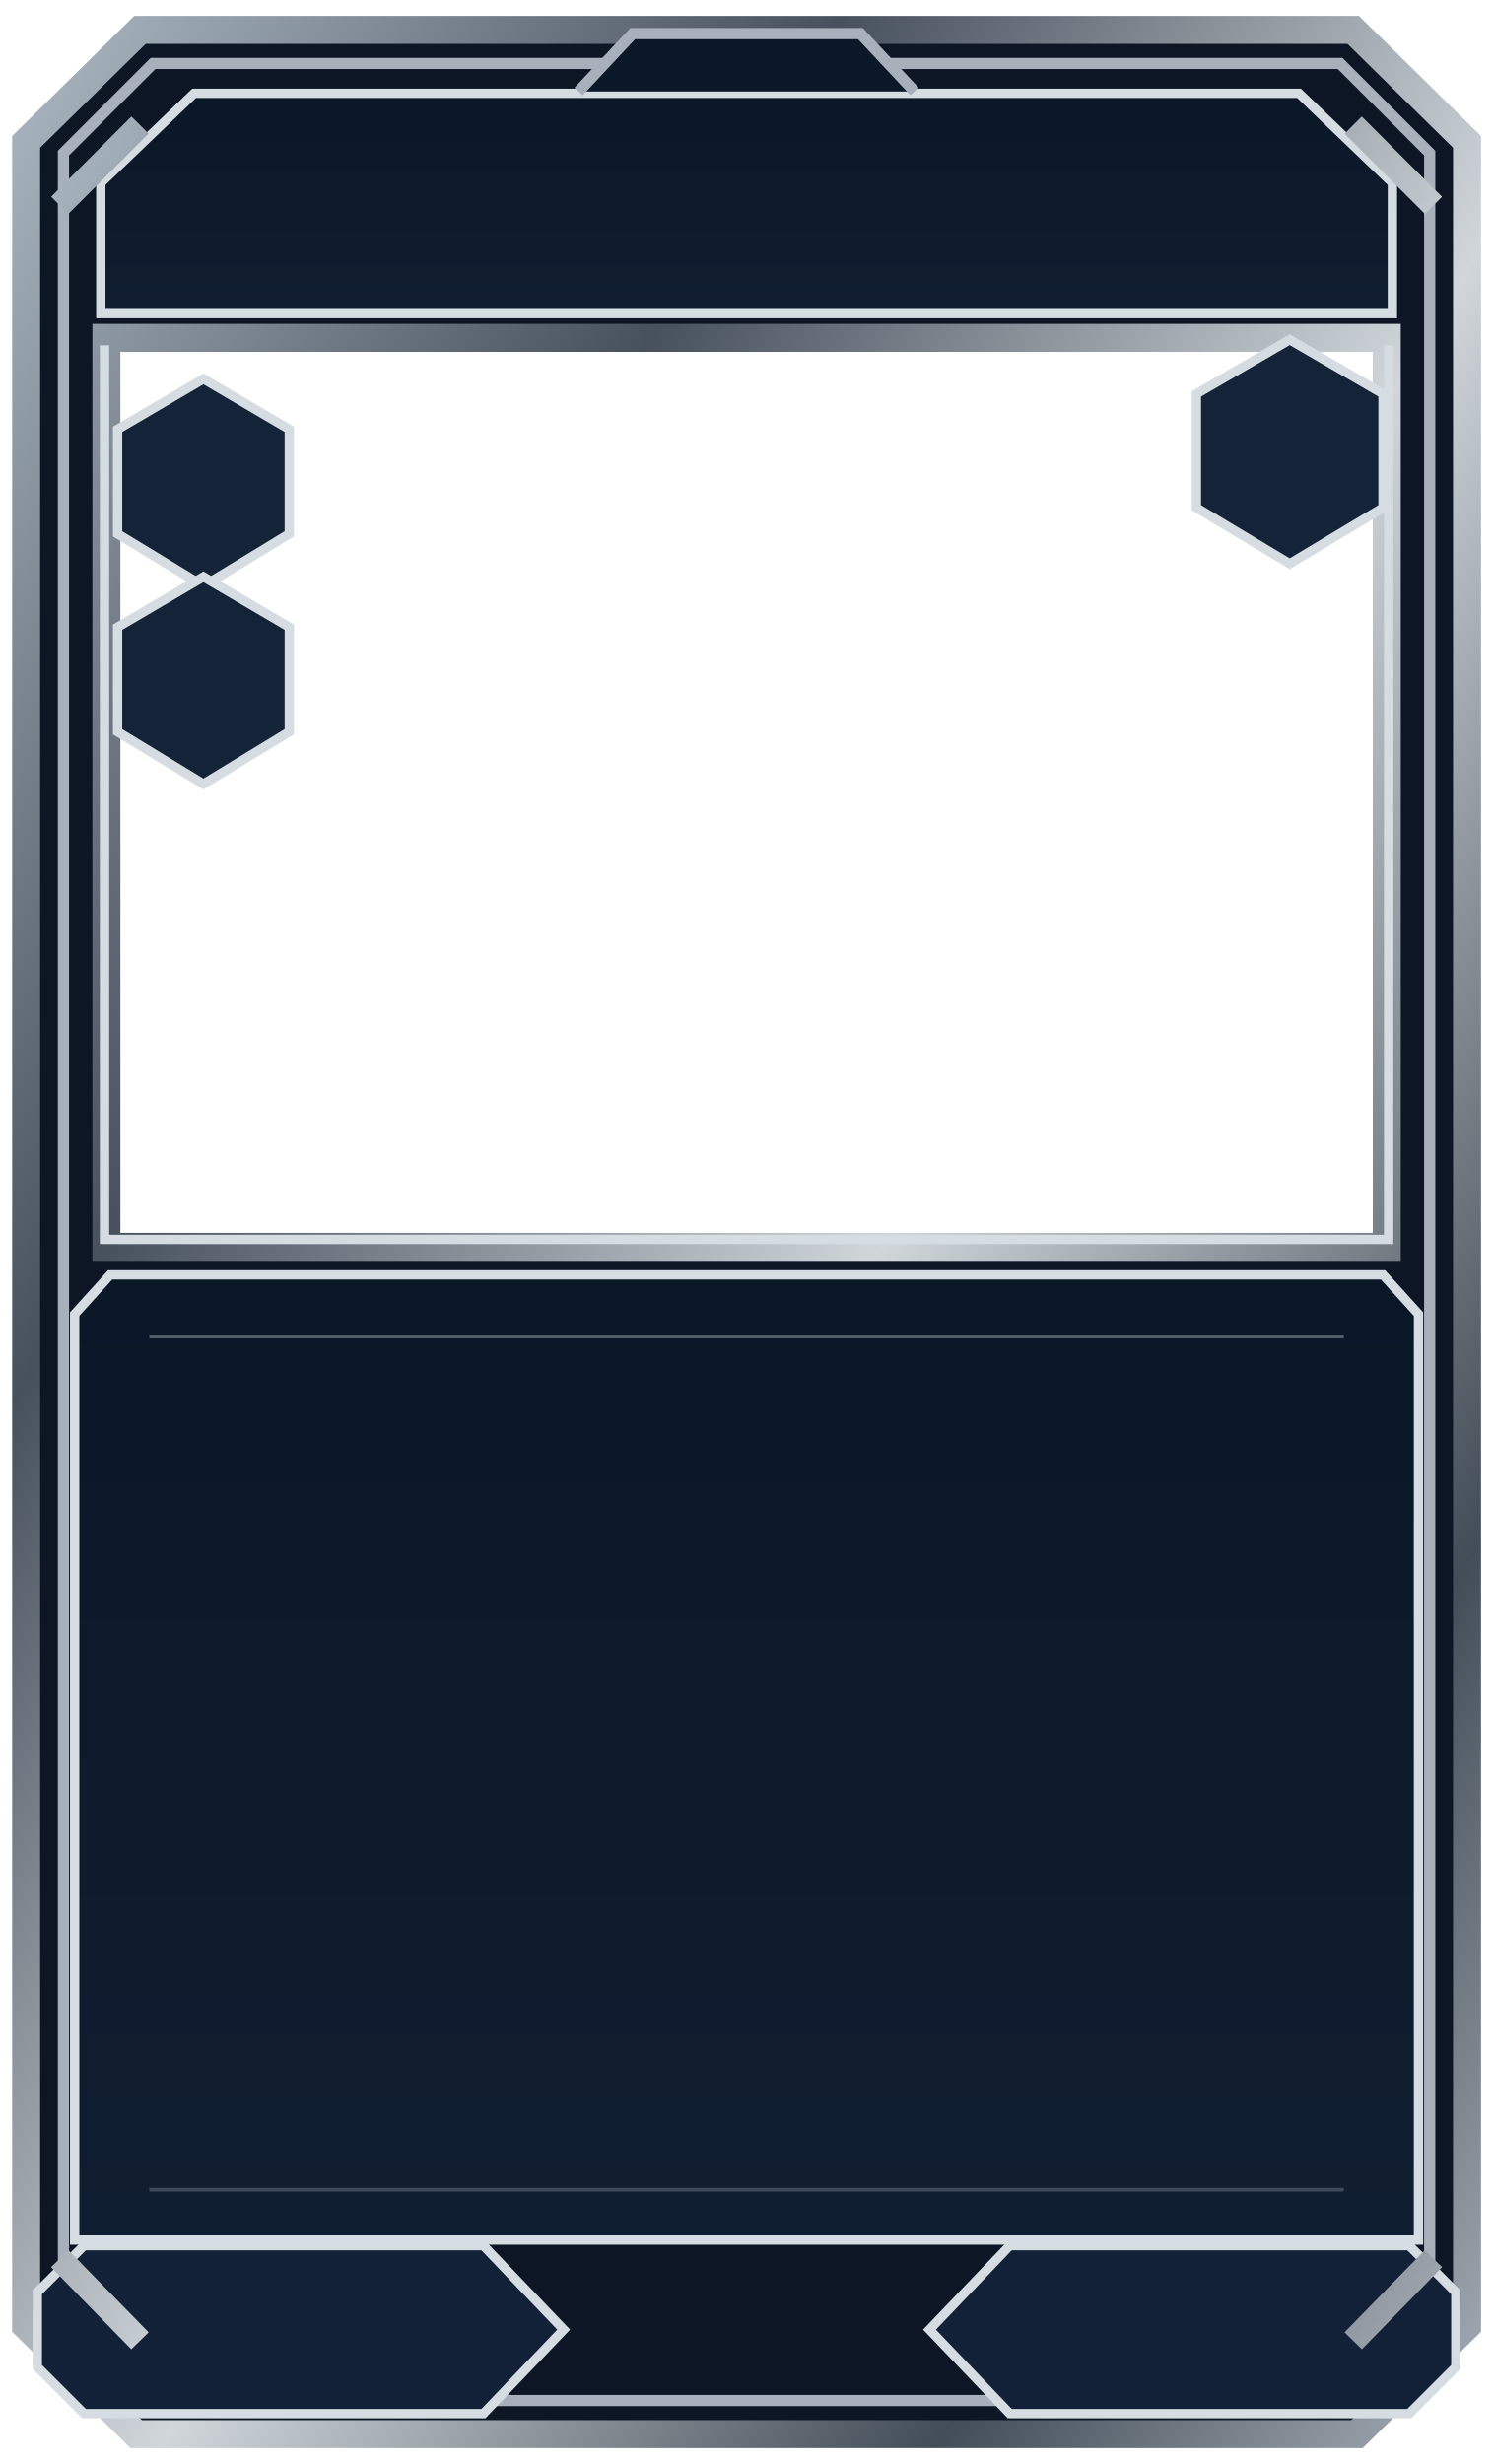
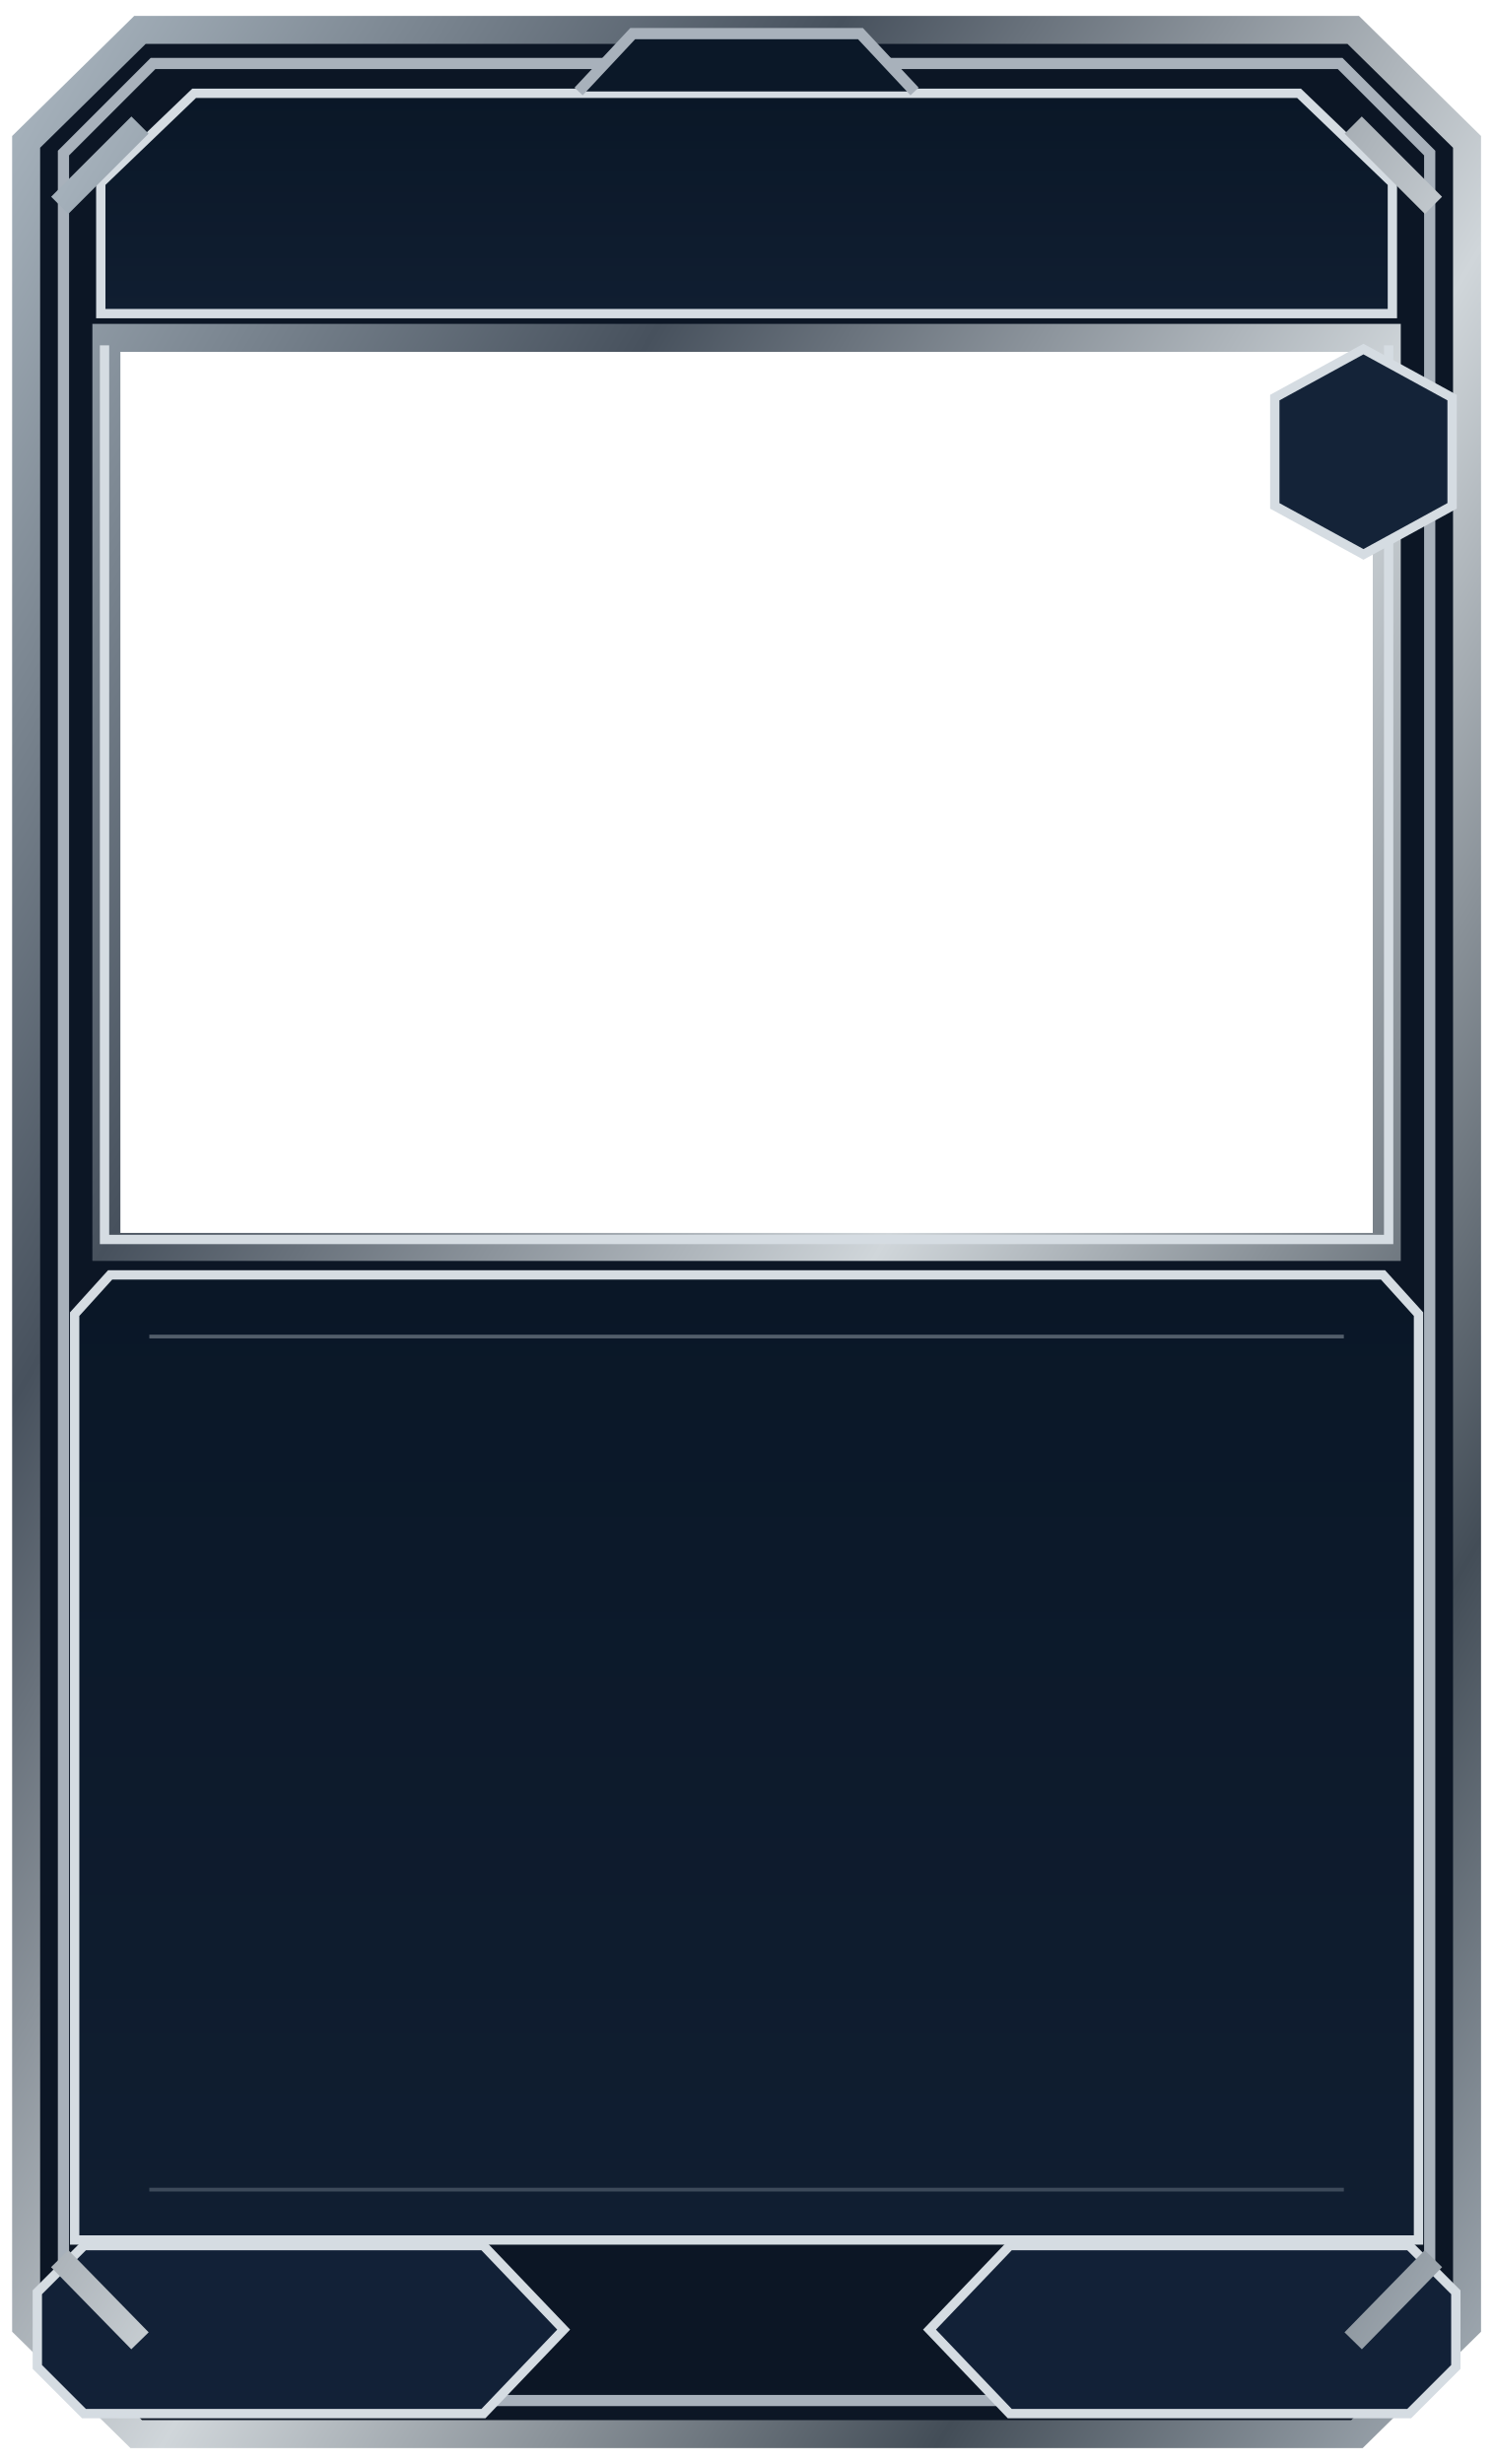
<svg xmlns="http://www.w3.org/2000/svg" width="800" height="1320" viewBox="0 0 800 1320" role="img" aria-label="Cadre equipment">
  <defs>
    <linearGradient id="metal" x1="0" y1="0" x2="1" y2="1">
      <stop stop-color="#aab6c0" />
      <stop offset=".28" stop-color="#47515d" />
      <stop offset=".55" stop-color="#d0d6da" />
      <stop offset=".82" stop-color="#434d57" />
      <stop offset="1" stop-color="#a3acb4" />
    </linearGradient>
    <linearGradient id="panel" x1="0" y1="0" x2="0" y2="1">
      <stop stop-color="#0a1727" />
      <stop offset="1" stop-color="#101e31" />
    </linearGradient>
    <style>.badge{fill:#142338;stroke:#d5dce2;stroke-width:5}.stat{fill:#122137;stroke:#d5dce2;stroke-width:5}</style>
  </defs>
  <path d="M75 16 H725 L786 76 V1246 L727 1304 H73 L14 1246 V76 Z M57 181 H743 V668 H57 Z" fill-rule="evenodd" fill="#0c1625" stroke="url(#metal)" stroke-width="15" />
  <path d="M82 34 H718 L766 82 V1237 L718 1286 H82 L34 1237 V82 Z" fill="none" stroke="#a8b1bb" stroke-width="6" />
  <path d="M104 50 H696 L746 98 V168 H54 V98 Z" fill="url(#panel)" stroke="#d5dce2" stroke-width="5" />
  <path d="M310 49 L339 18 H461 L490 49" fill="#0b1828" stroke="#a8b1bb" stroke-width="6" />
  <rect x="57" y="181" width="686" height="487" fill="none" />
  <path d="M56 185 V664 H744 V185" fill="none" stroke="#d5dce2" stroke-width="5" />
  <path d="M59 683 H741 L760 704 V1200 H40 V704 Z" fill="url(#panel)" stroke="#d5dce2" stroke-width="5" />
  <path d="M80 716 H720" stroke="#a8b1bb" stroke-width="2" opacity=".45" />
  <path d="M80 1173 H720" stroke="#a8b1bb" stroke-width="2" opacity=".3" />
-   <path d="M63 230 L109 203 L155 230 L155 286 L109 314 L63 286 Z" class="badge" />
-   <path d="M63 336 L109 309 L155 336 L155 392 L109 420 L63 392 Z" class="badge" />
-   <path d="M641 211 L691 182 L741 211 L741 272 L691 302 L641 272 Z" class="badge" />
+   <path d="M683 213 L730.5 187 L778 213 L778 271 L730.5 297 L683 271 Z" class="badge" />
  <path d="M45 1203 H259 L302 1248 L259 1293 H45 L20 1268 V1228 Z" class="stat" />
  <path d="M755 1203 H541 L498 1248 L541 1293 H755 L780 1268 V1228 Z" class="stat" />
  <path d="M32 110 L75 67 M725 67 L768 110 M32 1210 L75 1254 M725 1254 L768 1210" stroke="url(#metal)" stroke-width="13" />
</svg>
